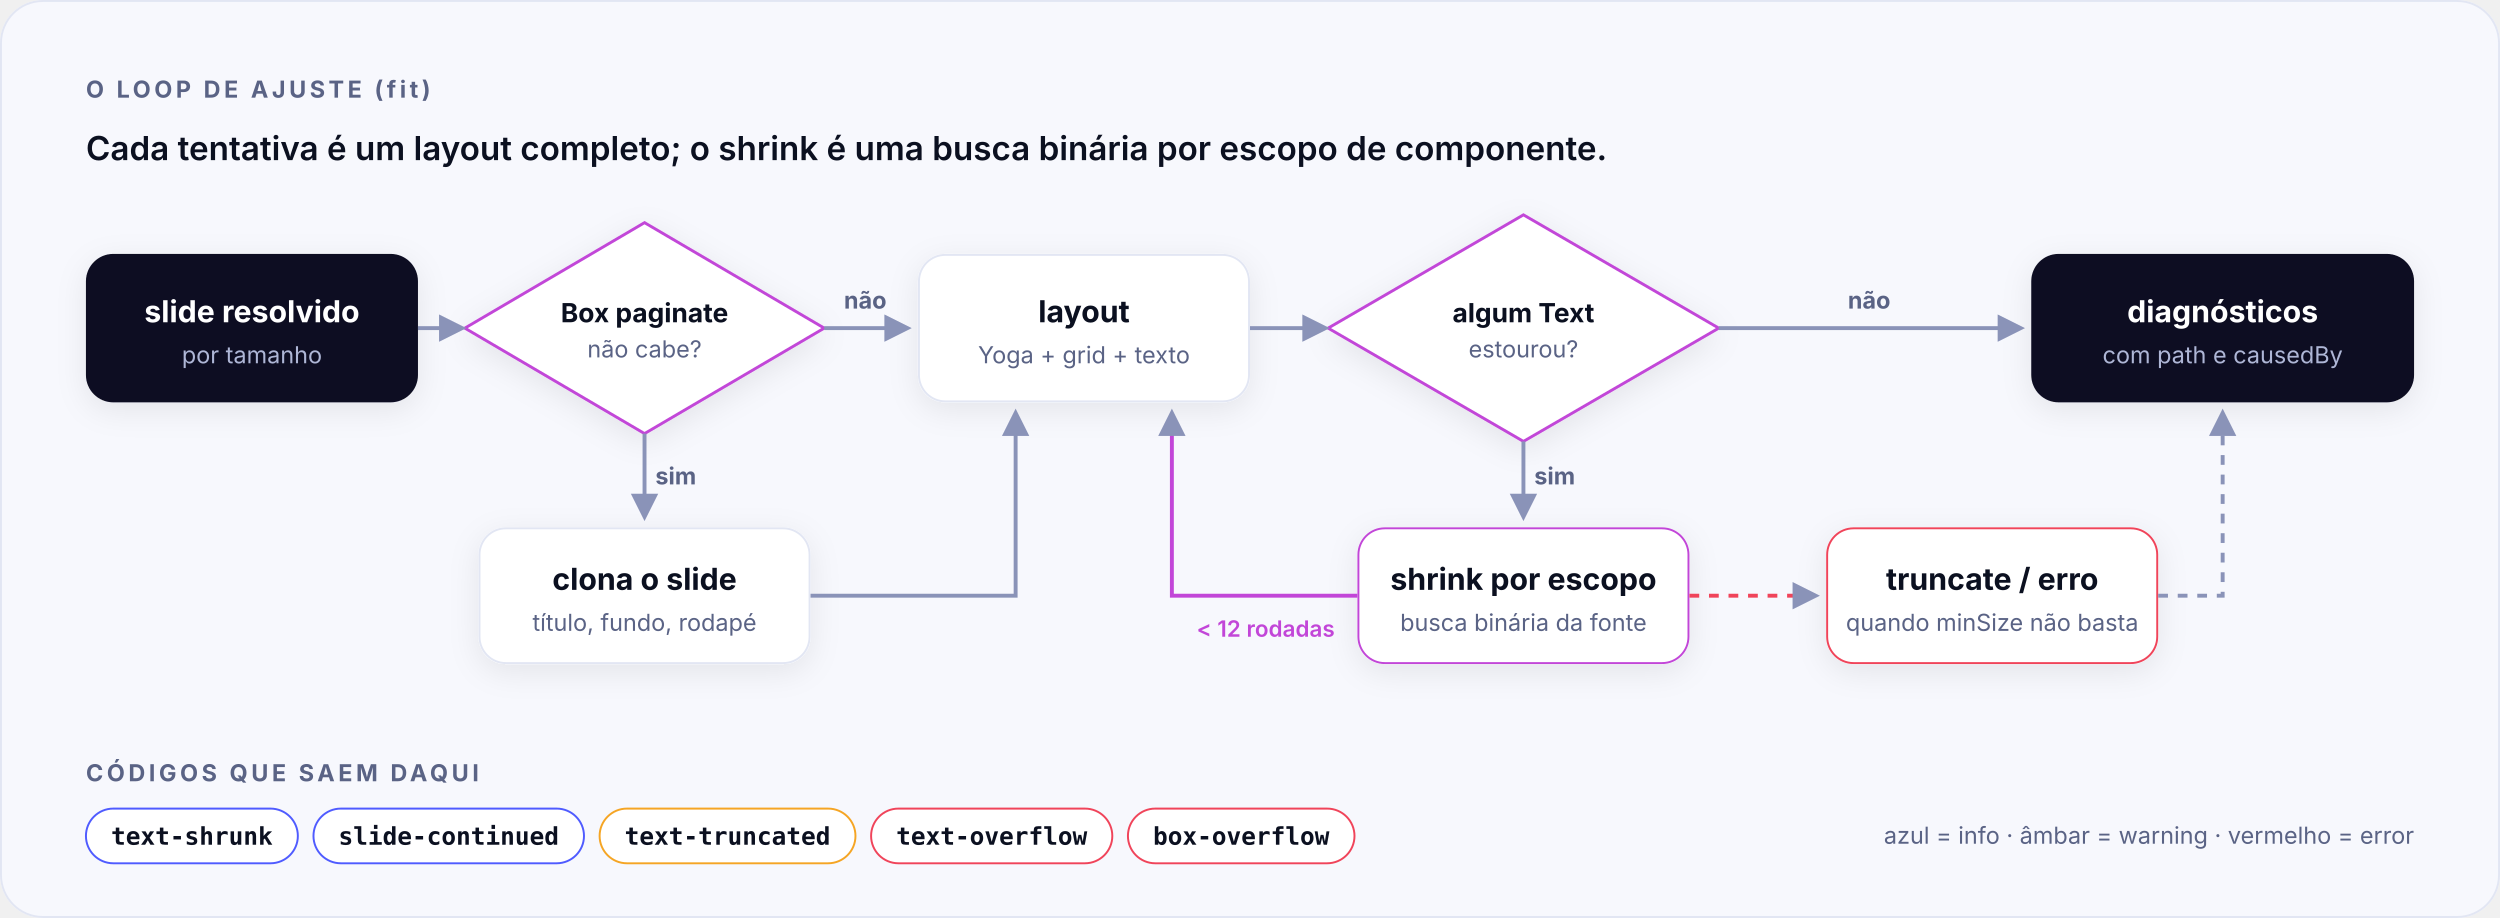
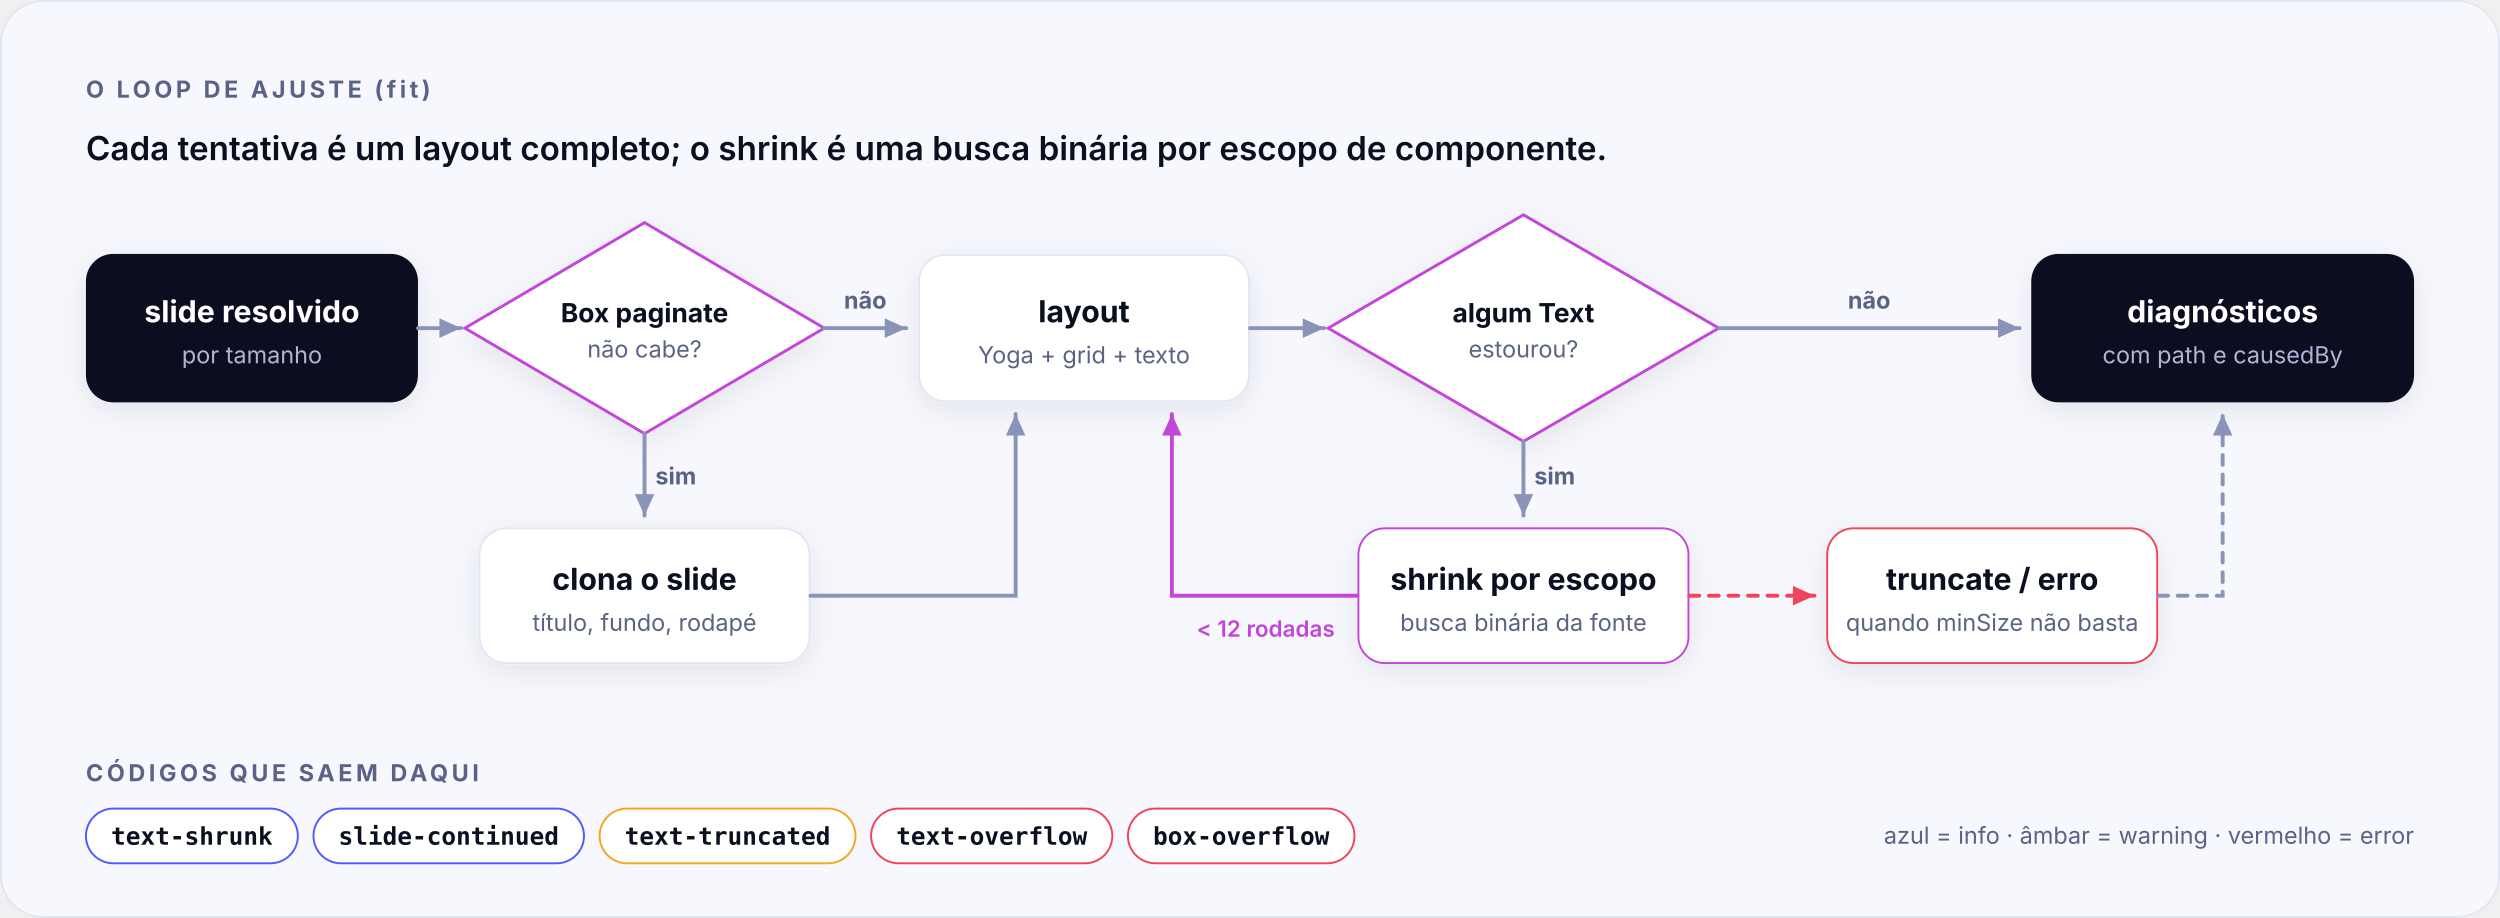
<svg xmlns="http://www.w3.org/2000/svg" viewBox="0 0 1280 470" width="1280" height="470" font-family="Inter, -apple-system, BlinkMacSystemFont, 'Segoe UI', Helvetica, Arial, sans-serif">
  <defs>
    <linearGradient id="grad" x1="0" y1="0" x2="1" y2="1">
      <stop offset="0" stop-color="#4F5BFF" />
      <stop offset=".55" stop-color="#C246D8" />
      <stop offset="1" stop-color="#FF6A3D" />
    </linearGradient>
    <linearGradient id="gradH" x1="0" y1="0" x2="1" y2="0">
      <stop offset="0" stop-color="#4F5BFF" />
      <stop offset=".55" stop-color="#C246D8" />
      <stop offset="1" stop-color="#FF6A3D" />
    </linearGradient>
    <filter id="sh" x="-20%" y="-20%" width="140%" height="160%">
      <feDropShadow dx="0" dy="4" stdDeviation="8" flood-color="#0B1020" flood-opacity="0.08" />
    </filter>
-     <marker id="ah" viewBox="0 0 10 10" refX="8" refY="5" markerWidth="7" markerHeight="7" orient="auto-start-reverse">
-       <path d="M0 0 L10 5 L0 10 z" fill="#8A93B8" />
-     </marker>
  </defs>
  <rect width="1280" height="470" rx="22" fill="#F7F8FD" />
  <rect x=".5" y=".5" width="1279" height="469" rx="21.5" fill="none" stroke="#E2E6F3" />
  <text x="44" y="50" font-size="12" font-weight="700" fill="#5A6385" letter-spacing="1.8" xml:space="preserve">O LOOP DE AJUSTE (fit)</text>
  <text x="44" y="82" font-size="17" font-weight="600" fill="#0B1020" xml:space="preserve">Cada tentativa é um layout completo; o shrink é uma busca binária por escopo de componente.</text>
  <g filter="url(#sh)">
    <rect x="44" y="130" width="170" height="76" rx="14" fill="#0B1020" />
  </g>
  <text x="129" y="165" font-size="15.5" font-weight="700" fill="#FFFFFF" text-anchor="middle" xml:space="preserve">slide resolvido</text>
  <text x="129" y="186" font-size="12" font-weight="400" fill="#AEB6D6" text-anchor="middle" xml:space="preserve">por tamanho</text>
  <g filter="url(#sh)">
    <path d="M330 114 L422 168 L330 222 L238 168 Z" fill="#FFFFFF" stroke="#C246D8" stroke-width="1.5" />
  </g>
  <text x="330" y="165" font-size="13.5" font-weight="700" fill="#0B1020" text-anchor="middle" xml:space="preserve">Box paginate</text>
  <text x="330" y="183" font-size="12" font-weight="400" fill="#5A6385" text-anchor="middle" xml:space="preserve">não cabe?</text>
  <g filter="url(#sh)">
    <rect x="470" y="130" width="170" height="76" rx="14" fill="#FFFFFF" />
  </g>
  <rect x="470.5" y="130.5" width="169" height="75" rx="13.5" fill="none" stroke="#E2E6F3" />
  <text x="555" y="165" font-size="15.5" font-weight="700" fill="#0B1020" text-anchor="middle" xml:space="preserve">layout</text>
  <text x="555" y="186" font-size="12" font-weight="400" fill="#5A6385" text-anchor="middle" xml:space="preserve">Yoga + grid + texto</text>
  <g filter="url(#sh)">
    <path d="M780 110 L880 168 L780 226 L680 168 Z" fill="#FFFFFF" stroke="#C246D8" stroke-width="1.5" />
  </g>
  <text x="780" y="165" font-size="13.5" font-weight="700" fill="#0B1020" text-anchor="middle" xml:space="preserve">algum Text</text>
  <text x="780" y="183" font-size="12" font-weight="400" fill="#5A6385" text-anchor="middle" xml:space="preserve">estourou?</text>
  <g filter="url(#sh)">
    <rect x="1040" y="130" width="196" height="76" rx="14" fill="#0B1020" />
  </g>
  <text x="1138" y="165" font-size="15.5" font-weight="700" fill="#FFFFFF" text-anchor="middle" xml:space="preserve">diagnósticos</text>
  <text x="1138" y="186" font-size="12" font-weight="400" fill="#AEB6D6" text-anchor="middle" xml:space="preserve">com path e causedBy</text>
-   <path d="M214 168 L236 168" stroke="#8A93B8" stroke-width="2" fill="none" marker-end="url(#ah)" />
-   <path d="M422 168 L464 168" stroke="#8A93B8" stroke-width="2" fill="none" marker-end="url(#ah)" />
+   <path d="M214 168 L236 168" stroke="#8A93B8" stroke-width="2" fill="none" stroke-linecap="round" />
+   <polygon points="236,168 225,173 225,163" fill="#8A93B8" />
+   <path d="M422 168 L464 168" stroke="#8A93B8" stroke-width="2" fill="none" stroke-linecap="round" />
+   <polygon points="464,168 453,173 453,163" fill="#8A93B8" />
  <text x="443" y="158" font-size="12" font-weight="700" fill="#5A6385" text-anchor="middle" xml:space="preserve">não</text>
-   <path d="M640 168 L678 168" stroke="#8A93B8" stroke-width="2" fill="none" marker-end="url(#ah)" />
-   <path d="M880 168 L1034 168" stroke="#8A93B8" stroke-width="2" fill="none" marker-end="url(#ah)" />
+   <path d="M640 168 L678 168" stroke="#8A93B8" stroke-width="2" fill="none" stroke-linecap="round" />
+   <polygon points="678,168 667,173 667,163" fill="#8A93B8" />
+   <path d="M880 168 L1034 168" stroke="#8A93B8" stroke-width="2" fill="none" stroke-linecap="round" />
+   <polygon points="1034,168 1023,173 1023,163" fill="#8A93B8" />
  <text x="957" y="158" font-size="12" font-weight="700" fill="#5A6385" text-anchor="middle" xml:space="preserve">não</text>
  <g filter="url(#sh)">
    <rect x="245" y="270" width="170" height="70" rx="14" fill="#FFFFFF" />
  </g>
  <rect x="245.5" y="270.5" width="169" height="69" rx="13.5" fill="none" stroke="#E2E6F3" />
  <text x="330" y="302" font-size="15.5" font-weight="700" fill="#0B1020" text-anchor="middle" xml:space="preserve">clona o slide</text>
  <text x="330" y="323" font-size="12" font-weight="400" fill="#5A6385" text-anchor="middle" xml:space="preserve">título, fundo, rodapé</text>
-   <path d="M330 222 L330 264" stroke="#8A93B8" stroke-width="2" fill="none" marker-end="url(#ah)" />
+   <path d="M330 222 L330 264" stroke="#8A93B8" stroke-width="2" fill="none" stroke-linecap="round" />
+   <polygon points="330,264 325,253 335,253" fill="#8A93B8" />
  <text x="346" y="248" font-size="12" font-weight="700" fill="#5A6385" text-anchor="middle" xml:space="preserve">sim</text>
-   <path d="M415 305 H 520 V 212" stroke="#8A93B8" stroke-width="2" fill="none" marker-end="url(#ah)" />
+   <path d="M415 305 H 520 V 212" stroke="#8A93B8" stroke-width="2" fill="none" stroke-linecap="round" />
+   <polygon points="520,212 525,223 515,223" fill="#8A93B8" />
  <g filter="url(#sh)">
    <rect x="695" y="270" width="170" height="70" rx="14" fill="#FFFFFF" />
  </g>
  <rect x="695.5" y="270.5" width="169" height="69" rx="13.5" fill="none" stroke="#C246D8" />
  <text x="780" y="302" font-size="15.5" font-weight="700" fill="#0B1020" text-anchor="middle" xml:space="preserve">shrink por escopo</text>
  <text x="780" y="323" font-size="12" font-weight="400" fill="#5A6385" text-anchor="middle" xml:space="preserve">busca binária da fonte</text>
-   <path d="M780 226 L780 264" stroke="#8A93B8" stroke-width="2" fill="none" marker-end="url(#ah)" />
+   <path d="M780 226 L780 264" stroke="#8A93B8" stroke-width="2" fill="none" stroke-linecap="round" />
+   <polygon points="780,264 775,253 785,253" fill="#8A93B8" />
  <text x="796" y="248" font-size="12" font-weight="700" fill="#5A6385" text-anchor="middle" xml:space="preserve">sim</text>
-   <path d="M695 305 H 600 V 212" stroke="#C246D8" stroke-width="2" fill="none" marker-end="url(#ah)" />
+   <path d="M695 305 H 600 V 212" stroke="#C246D8" stroke-width="2" fill="none" stroke-linecap="round" />
+   <polygon points="600,212 605,223 595,223" fill="#C246D8" />
  <text x="648" y="326" font-size="11.5" font-weight="600" fill="#C246D8" text-anchor="middle" xml:space="preserve">&lt; 12 rodadas</text>
  <g filter="url(#sh)">
    <rect x="935" y="270" width="170" height="70" rx="14" fill="#FFFFFF" />
  </g>
  <rect x="935.5" y="270.5" width="169" height="69" rx="13.5" fill="none" stroke="#F0445A" />
  <text x="1020" y="302" font-size="15.5" font-weight="700" fill="#0B1020" text-anchor="middle" xml:space="preserve">truncate / erro</text>
  <text x="1020" y="323" font-size="12" font-weight="400" fill="#5A6385" text-anchor="middle" xml:space="preserve">quando minSize não basta</text>
-   <path d="M865 305 H 929" stroke="#F0445A" stroke-width="2" fill="none" stroke-dasharray="5 5" marker-end="url(#ah)" />
-   <path d="M1105 305 H 1138 V 212" stroke="#8A93B8" stroke-width="2" fill="none" stroke-dasharray="5 5" marker-end="url(#ah)" />
+   <path d="M865 305 H 929" stroke="#F0445A" stroke-width="2" fill="none" stroke-linecap="round" stroke-dasharray="5 5" />
+   <polygon points="929,305 918,310 918,300" fill="#F0445A" />
+   <path d="M1105 305 H 1138 V 212" stroke="#8A93B8" stroke-width="2" fill="none" stroke-linecap="round" stroke-dasharray="5 5" />
+   <polygon points="1138,212 1143,223 1133,223" fill="#8A93B8" />
  <text x="44" y="400" font-size="12" font-weight="700" fill="#5A6385" letter-spacing="1.8" xml:space="preserve">CÓDIGOS QUE SAEM DAQUI</text>
  <rect x="44" y="414" width="108.5" height="28" rx="14" fill="#FFFFFF" stroke="#4F5BFF" />
  <text x="98.25" y="432.5" font-size="12.5" font-weight="600" fill="#0B1020" text-anchor="middle" font-family="'JetBrains Mono', ui-monospace, SFMono-Regular, Menlo, Consolas, monospace" xml:space="preserve">text-shrunk</text>
  <rect x="160.5" y="414" width="138.5" height="28" rx="14" fill="#FFFFFF" stroke="#4F5BFF" />
  <text x="229.75" y="432.5" font-size="12.5" font-weight="600" fill="#0B1020" text-anchor="middle" font-family="'JetBrains Mono', ui-monospace, SFMono-Regular, Menlo, Consolas, monospace" xml:space="preserve">slide-continued</text>
  <rect x="307" y="414" width="131.0" height="28" rx="14" fill="#FFFFFF" stroke="#F5A524" />
  <text x="372.5" y="432.5" font-size="12.5" font-weight="600" fill="#0B1020" text-anchor="middle" font-family="'JetBrains Mono', ui-monospace, SFMono-Regular, Menlo, Consolas, monospace" xml:space="preserve">text-truncated</text>
  <rect x="446" y="414" width="123.5" height="28" rx="14" fill="#FFFFFF" stroke="#F0445A" />
  <text x="507.75" y="432.5" font-size="12.5" font-weight="600" fill="#0B1020" text-anchor="middle" font-family="'JetBrains Mono', ui-monospace, SFMono-Regular, Menlo, Consolas, monospace" xml:space="preserve">text-overflow</text>
  <rect x="577.5" y="414" width="116.0" height="28" rx="14" fill="#FFFFFF" stroke="#F0445A" />
  <text x="635.5" y="432.5" font-size="12.5" font-weight="600" fill="#0B1020" text-anchor="middle" font-family="'JetBrains Mono', ui-monospace, SFMono-Regular, Menlo, Consolas, monospace" xml:space="preserve">box-overflow</text>
  <text x="1236" y="432" font-size="12" font-weight="400" fill="#5A6385" text-anchor="end" xml:space="preserve">azul = info · âmbar = warning · vermelho = error</text>
</svg>
